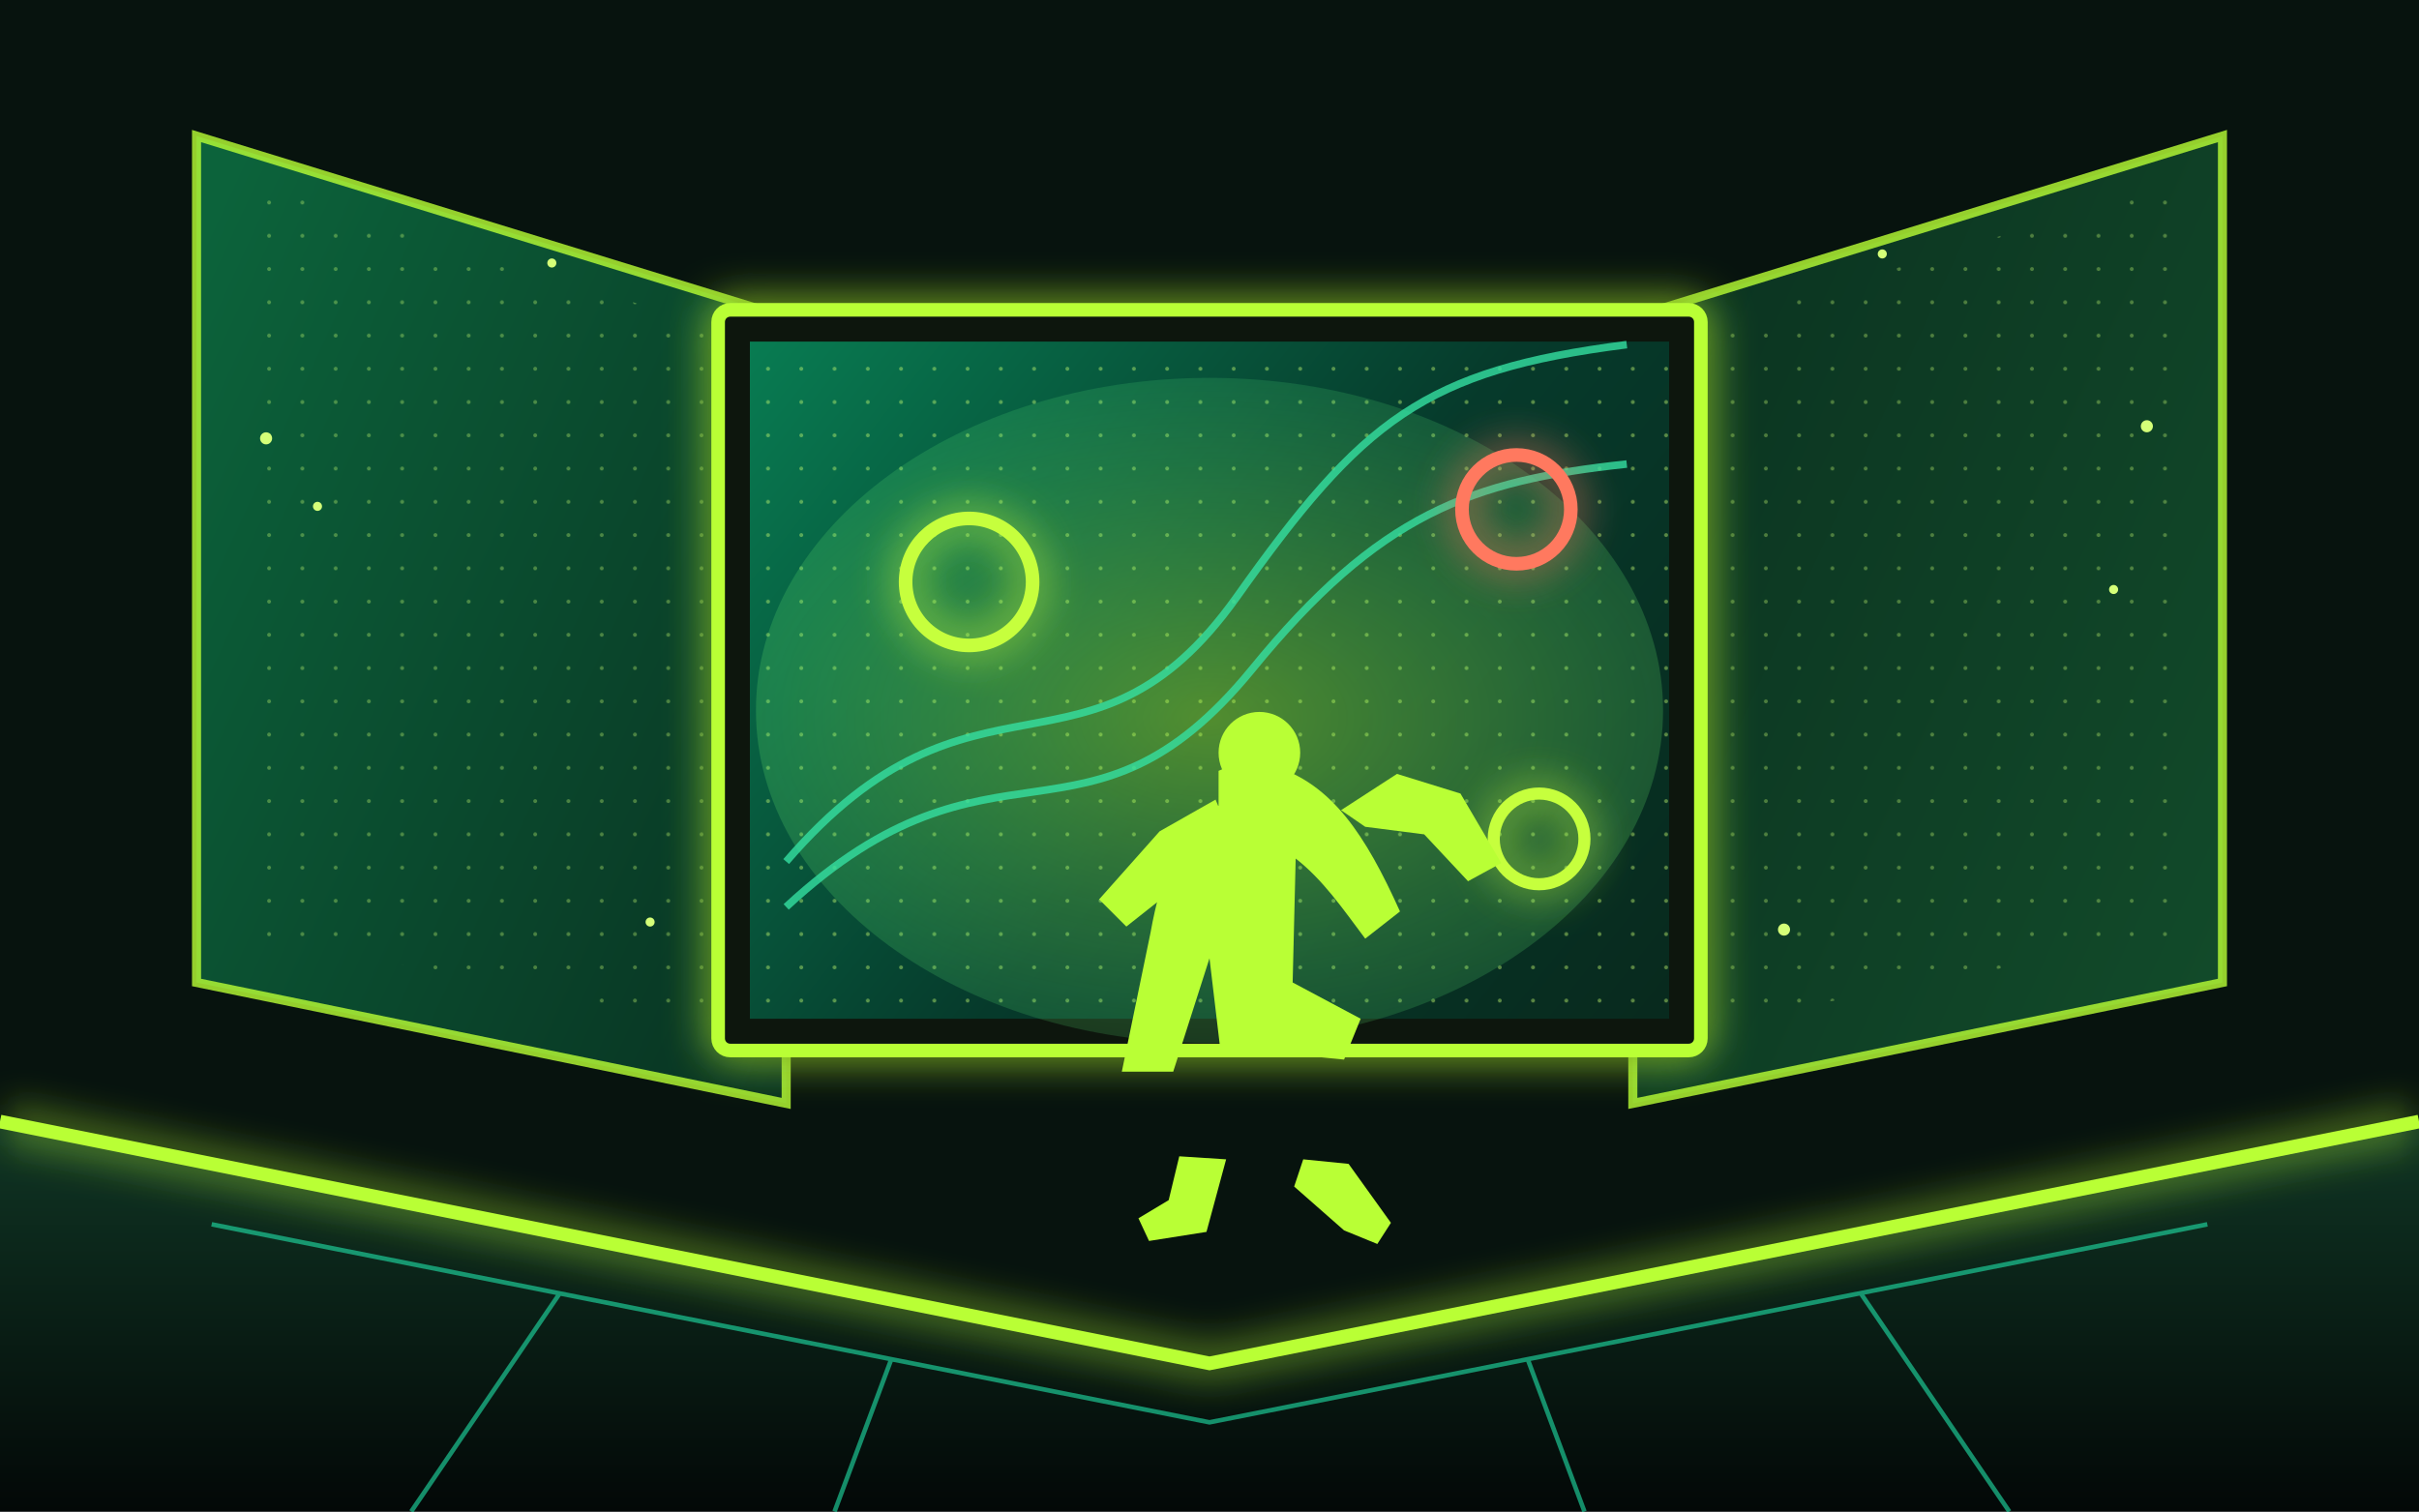
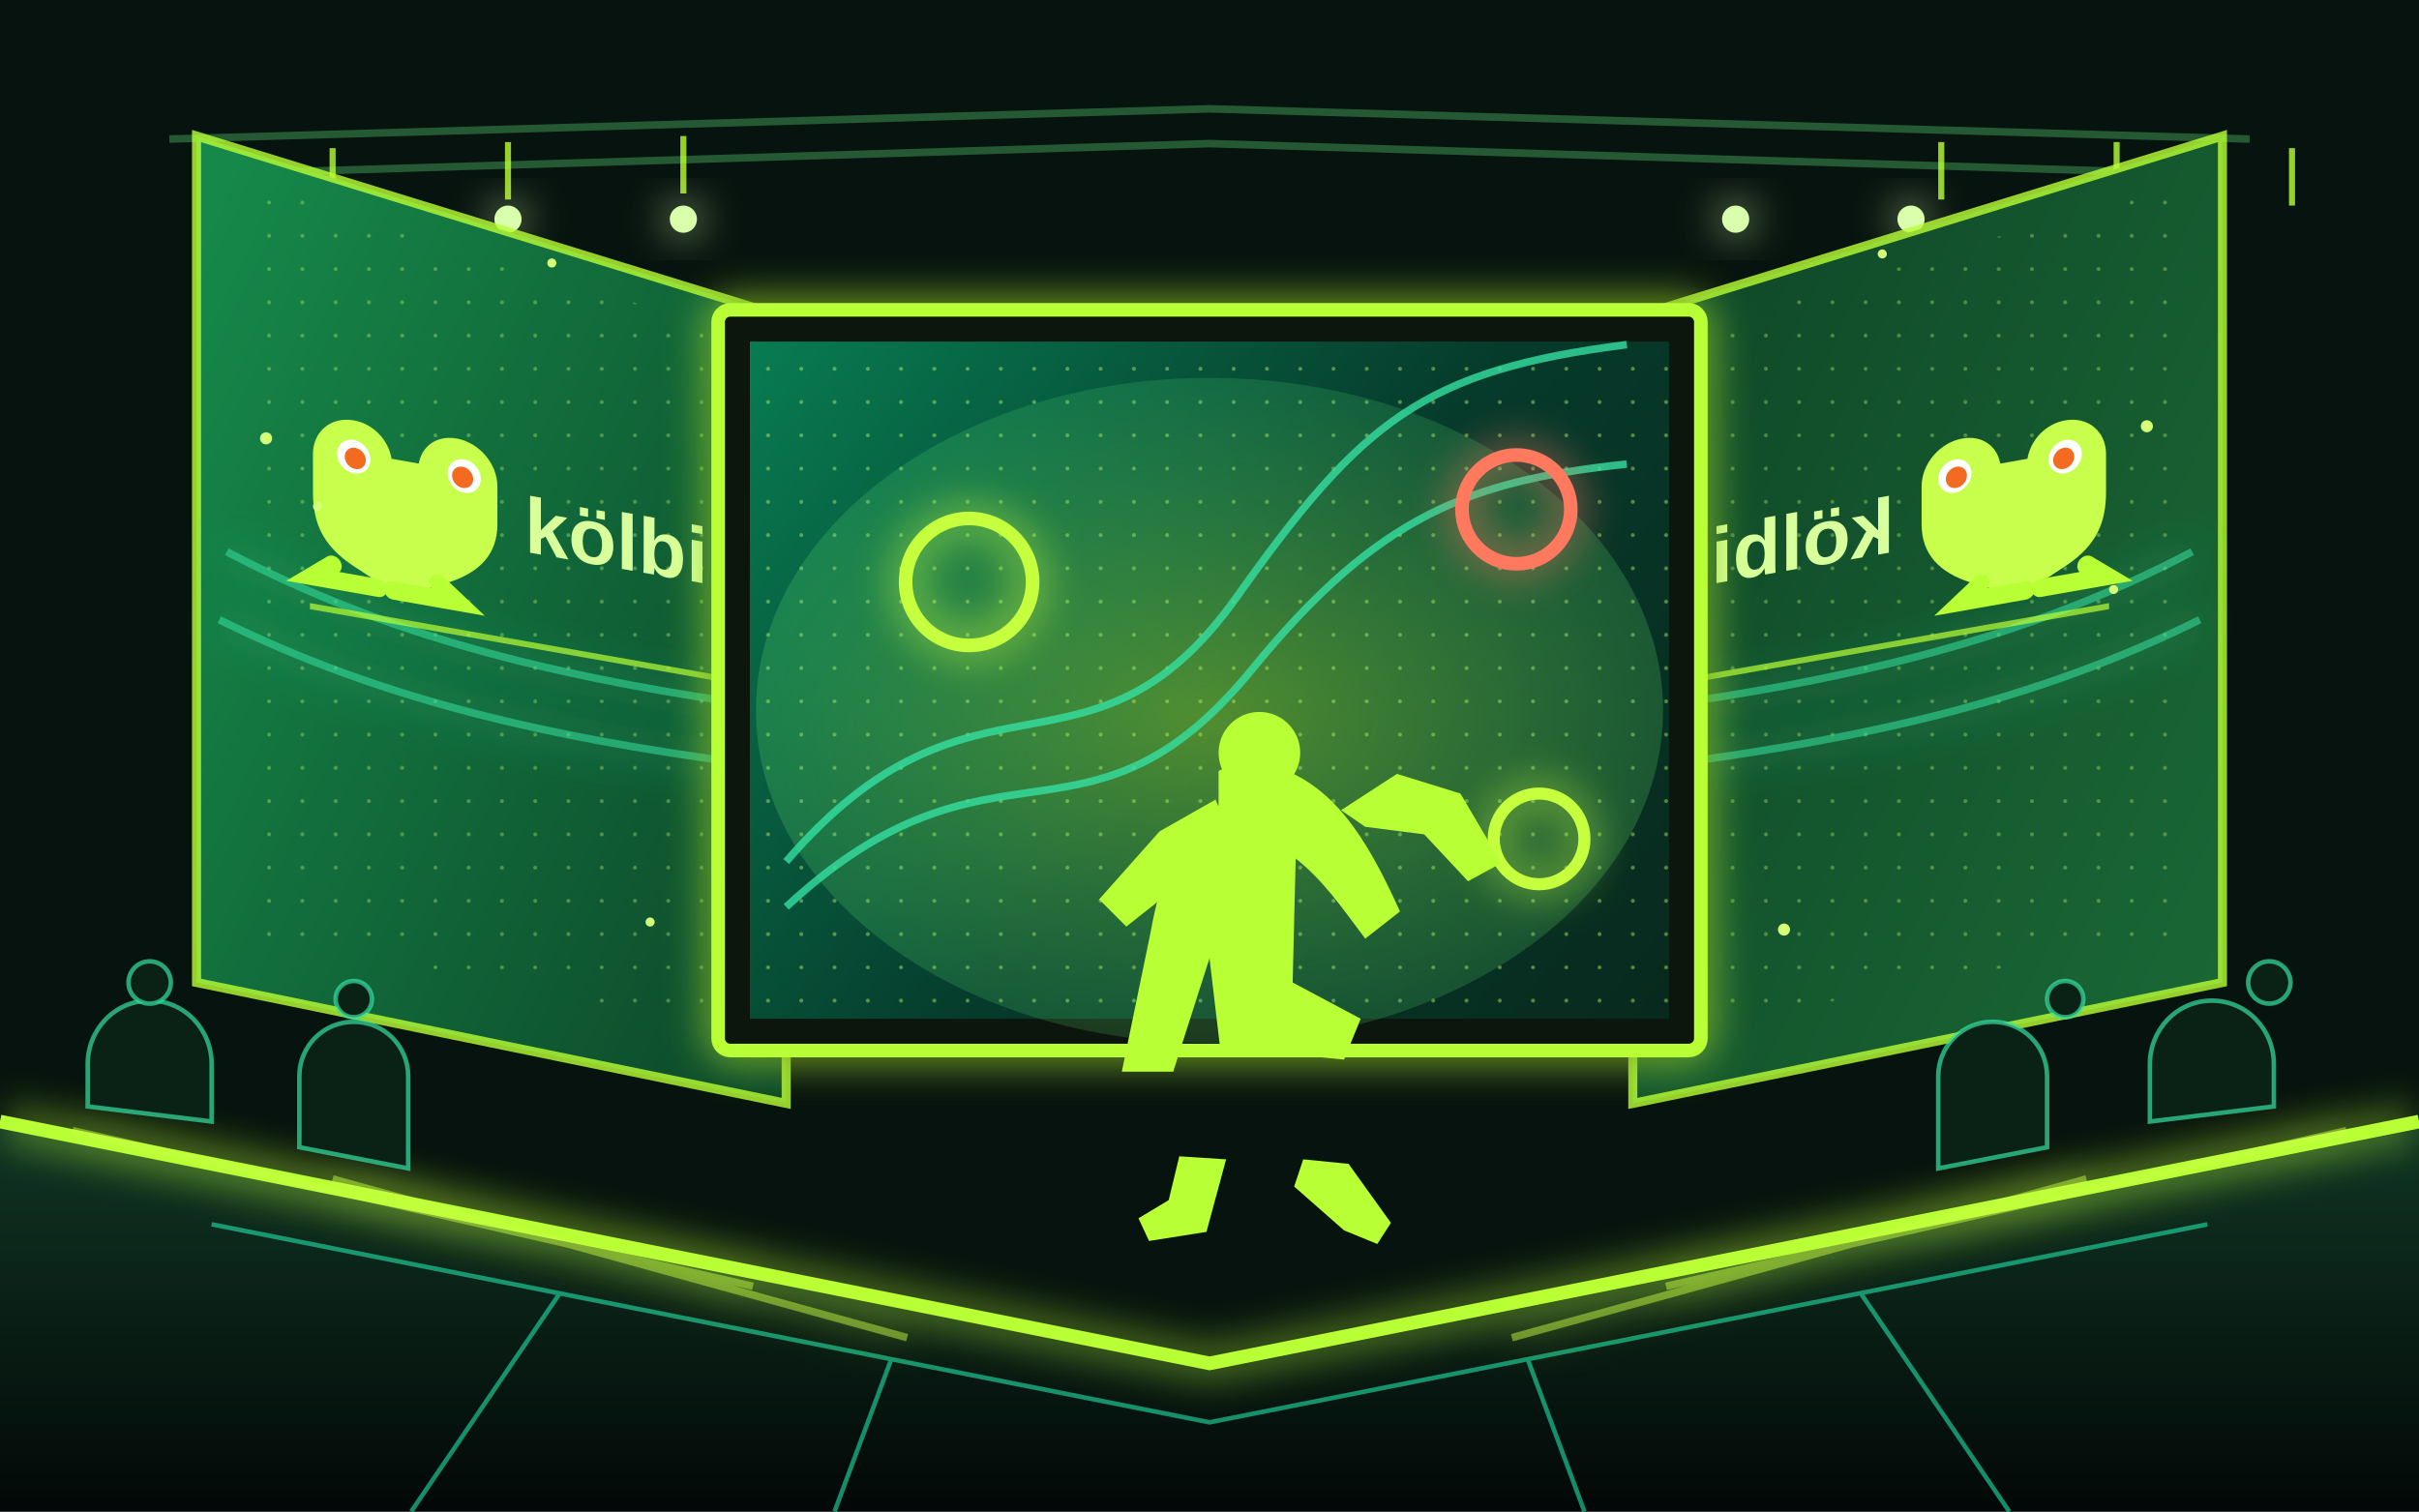
<svg xmlns="http://www.w3.org/2000/svg" viewBox="0 0 1600 1000" fill="none">
  <defs>
    <linearGradient id="wall" x1="150" y1="120" x2="1450" y2="720" gradientUnits="userSpaceOnUse">
-       <stop stop-color="#0c633b" />
-       <stop offset=".48" stop-color="#082a1d" />
-       <stop offset="1" stop-color="#124b2a" />
+       <stop stop-color="#168849" />
+       <stop offset=".48" stop-color="#0b3c24" />
+       <stop offset="1" stop-color="#1a6835" />
    </linearGradient>
    <linearGradient id="display" x1="500" y1="220" x2="1100" y2="700" gradientUnits="userSpaceOnUse">
      <stop stop-color="#087c52" />
      <stop offset=".52" stop-color="#063a2b" />
      <stop offset="1" stop-color="#08291d" />
    </linearGradient>
    <linearGradient id="floor" x1="800" y1="700" x2="800" y2="1000" gradientUnits="userSpaceOnUse">
      <stop stop-color="#123d29" />
      <stop offset="1" stop-color="#030807" />
    </linearGradient>
    <radialGradient id="light" cx="0" cy="0" r="1" gradientTransform="matrix(0 360 -590 0 800 475)" gradientUnits="userSpaceOnUse">
      <stop stop-color="#b9ff35" stop-opacity=".42" />
      <stop offset="1" stop-color="#20e9aa" stop-opacity="0" />
    </radialGradient>
    <filter id="glow" x="-100%" y="-100%" width="300%" height="300%">
      <feGaussianBlur stdDeviation="14" result="blur" />
      <feMerge>
        <feMergeNode in="blur" />
        <feMergeNode in="SourceGraphic" />
      </feMerge>
    </filter>
    <pattern id="pixels" width="22" height="22" patternUnits="userSpaceOnUse">
      <circle cx="2" cy="2" r="1.3" fill="#c9ff72" fill-opacity=".42" />
    </pattern>
  </defs>
  <rect width="1600" height="1000" fill="#030807" />
  <path d="M0 0h1600v740L800 900 0 740V0Z" fill="#07130e" />
+   <path d="M112 92 800 72l688 20M145 115 800 95l655 20" stroke="#5bdc78" stroke-opacity=".35" stroke-width="5" />
+   <path d="M220 98v38m116-42v38m116-42v38m832-34v38m116-38v38m116-34v38" stroke="#b9ff35" stroke-opacity=".8" stroke-width="4" />
+   <g fill="#d9ffad" filter="url(#glow)">
+     <circle cx="220" cy="145" r="9" />
+     <circle cx="336" cy="145" r="9" />
+     <circle cx="452" cy="145" r="9" />
+     <circle cx="1148" cy="145" r="9" />
+     <circle cx="1264" cy="145" r="9" />
+     <circle cx="1380" cy="145" r="9" />
+   </g>
  <path d="m130 90 390 120v520L130 650V90Zm1340 0-390 120v520l390-80V90Z" fill="url(#wall)" stroke="#b9ff35" stroke-opacity=".8" stroke-width="6" />
  <path d="m160 120 330 102v460l-330-64V120Zm1280 0-330 102v460l330-64V120Z" fill="url(#pixels)" opacity=".8" />
+   <path d="M150 365c108 57 219 82 331 99M145 410c111 55 223 78 339 94M1450 365c-108 57-219 82-331 99m336-54c-111 55-223 78-339 94" stroke="#35e0a1" stroke-opacity=".55" stroke-width="5" filter="url(#glow)" />
+   <g transform="translate(205 268) skewY(10)">
+     <path d="M2 32c0-15 12-27 27-27 13 0 23 9 25 21h18c2-12 12-21 25-21 15 0 27 12 27 27v25c0 20-12 34-32 44l-25 12-7-5-7 5-25-12C8 91 2 77 2 57V32Z" fill="#c8ff4d" />
+     <circle cx="29" cy="29" r="11" fill="#fff" />
+     <circle cx="102" cy="29" r="11" fill="#fff" />
+     <circle cx="30" cy="30" r="7" fill="#f36b21" />
+     <circle cx="101" cy="30" r="7" fill="#f36b21" />
+     <path d="M15 103 2 113h43m40-10 13 10H55" stroke="#b9ff35" stroke-width="12" stroke-linecap="round" />
+     <text x="142" y="72" fill="#d8ff9b" font-family="Arial,sans-serif" font-size="52" font-weight="700">kölbi</text>
+     <path d="M0 133h340" stroke="#b9ff35" stroke-opacity=".7" stroke-width="4" />
+   </g>
+   <g transform="translate(1395 268) scale(-1 1) skewY(10)">
+     <path d="M2 32c0-15 12-27 27-27 13 0 23 9 25 21h18c2-12 12-21 25-21 15 0 27 12 27 27v25c0 20-12 34-32 44l-25 12-7-5-7 5-25-12C8 91 2 77 2 57V32Z" fill="#c8ff4d" />
+     <circle cx="29" cy="29" r="11" fill="#fff" />
+     <circle cx="102" cy="29" r="11" fill="#fff" />
+     <circle cx="30" cy="30" r="7" fill="#f36b21" />
+     <circle cx="101" cy="30" r="7" fill="#f36b21" />
+     <path d="M15 103 2 113h43m40-10 13 10H55" stroke="#b9ff35" stroke-width="12" stroke-linecap="round" />
+     <text x="142" y="72" fill="#d8ff9b" font-family="Arial,sans-serif" font-size="52" font-weight="700">kölbi</text>
+     <path d="M0 133h340" stroke="#b9ff35" stroke-opacity=".7" stroke-width="4" />
+   </g>
  <rect x="475" y="205" width="650" height="490" rx="8" fill="#07140f" stroke="#b9ff35" stroke-width="9" filter="url(#glow)" />
  <rect x="496" y="226" width="608" height="448" fill="url(#display)" />
  <rect x="496" y="226" width="608" height="448" fill="url(#pixels)" />
  <ellipse cx="800" cy="470" rx="300" ry="220" fill="url(#light)" />
  <path d="M520 570c124-144 201-39 298-175 83-117 124-150 258-167M520 600c137-127 199-24 308-157 84-103 145-125 248-136" stroke="#35e0a1" stroke-opacity=".8" stroke-width="5" />
  <circle cx="641" cy="385" r="42" stroke="#c6ff3d" stroke-width="9" filter="url(#glow)" />
  <circle cx="1003" cy="337" r="36" stroke="#ff795e" stroke-width="9" filter="url(#glow)" />
  <circle cx="1018" cy="555" r="30" stroke="#c6ff3d" stroke-width="8" filter="url(#glow)" />
  <path d="M0 740 800 900l800-160v260H0V740Z" fill="url(#floor)" />
  <path d="m0 742 800 160 800-160" stroke="#b9ff35" stroke-width="9" filter="url(#glow)" />
  <path d="M140 810 800 941l660-131M370 856l-98 144m959-144 98 144M590 898l-38 102m458-102 38 102" stroke="#20dda5" stroke-opacity=".62" stroke-width="3" />
+   <path d="m48 748 450 103m1054-103-450 103M220 780l380 105m780-105L1000 885" stroke="#c6ff3d" stroke-opacity=".48" stroke-width="5" filter="url(#glow)" />
+   <g fill="#0a2116" stroke="#35e0a1" stroke-opacity=".7" stroke-width="3">
+     <path d="M58 732v-28c0-23 18-42 41-42s41 19 41 42v38l-82-10Zm140 27v-47c0-20 16-36 36-36s36 16 36 36v61l-72-14Zm1224-17v-38c0-23 18-42 41-42s41 19 41 42v28l-82 10Zm-140 31v-61c0-20 16-36 36-36s36 16 36 36v47l-72 14Z" />
+     <circle cx="99" cy="650" r="14" />
+     <circle cx="234" cy="661" r="12" />
+     <circle cx="1501" cy="650" r="14" />
+     <circle cx="1366" cy="661" r="12" />
+   </g>
  <g fill="#d5ff78">
    <circle cx="176" cy="290" r="4" />
    <circle cx="210" cy="335" r="3" />
    <circle cx="1420" cy="282" r="4" />
    <circle cx="1398" cy="390" r="3" />
    <circle cx="1245" cy="168" r="3" />
    <circle cx="365" cy="174" r="3" />
    <circle cx="430" cy="610" r="3" />
    <circle cx="1180" cy="615" r="4" />
  </g>
  <g transform="translate(0 86)" fill="#b9ff35">
    <circle cx="833" cy="412" r="27" />
    <path d="M806 447c-26 13-38 45-45 84l-19 92h34l24-75 7 59 82 8 11-27-45-24 2-82c18 14 31 33 46 53l23-18c-23-51-45-84-83-96-13-5-25-3-37 3Z" />
    <path d="m804 443-37 21-40 45 18 18 43-34 34-7-18-43Zm83 7 37-24 42 13 27 46-22 12-29-31-39-5-16-11Z" />
    <path d="m780 679 31 2-13 48-38 6-7-15 20-12 7-29Zm82 2 30 3 28 39-9 14-22-9-33-29 6-18Z" />
  </g>
</svg>
